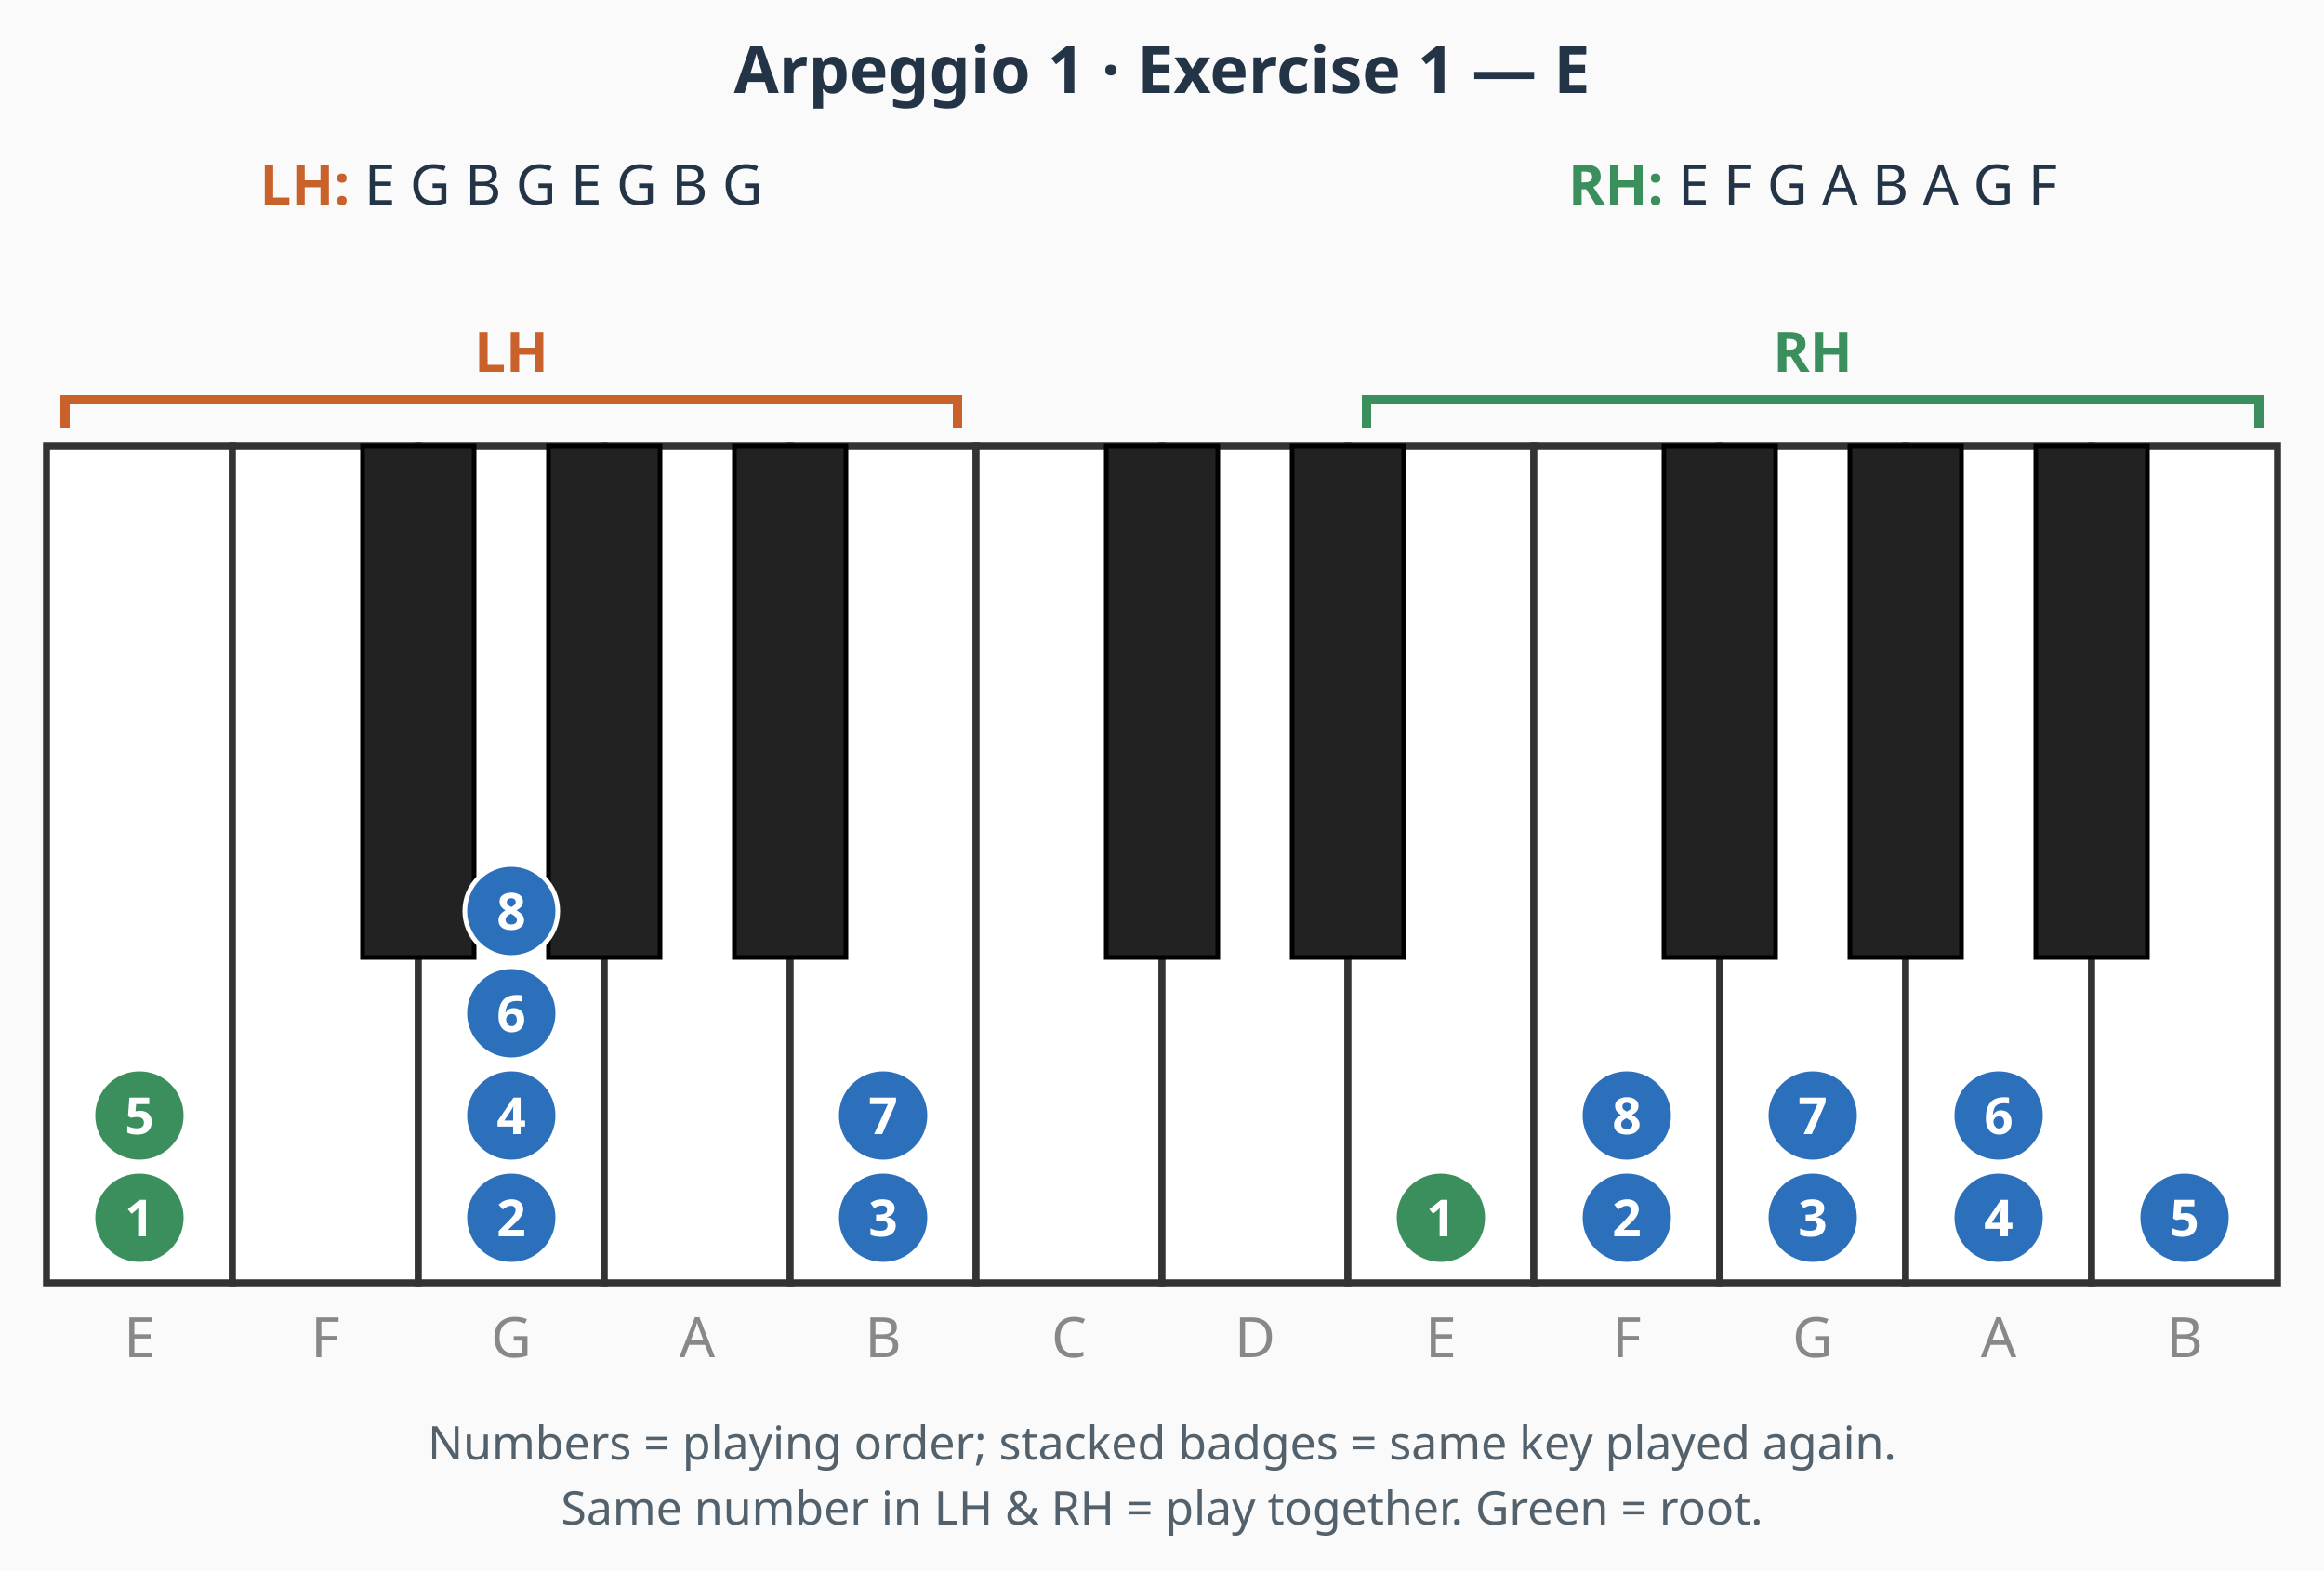
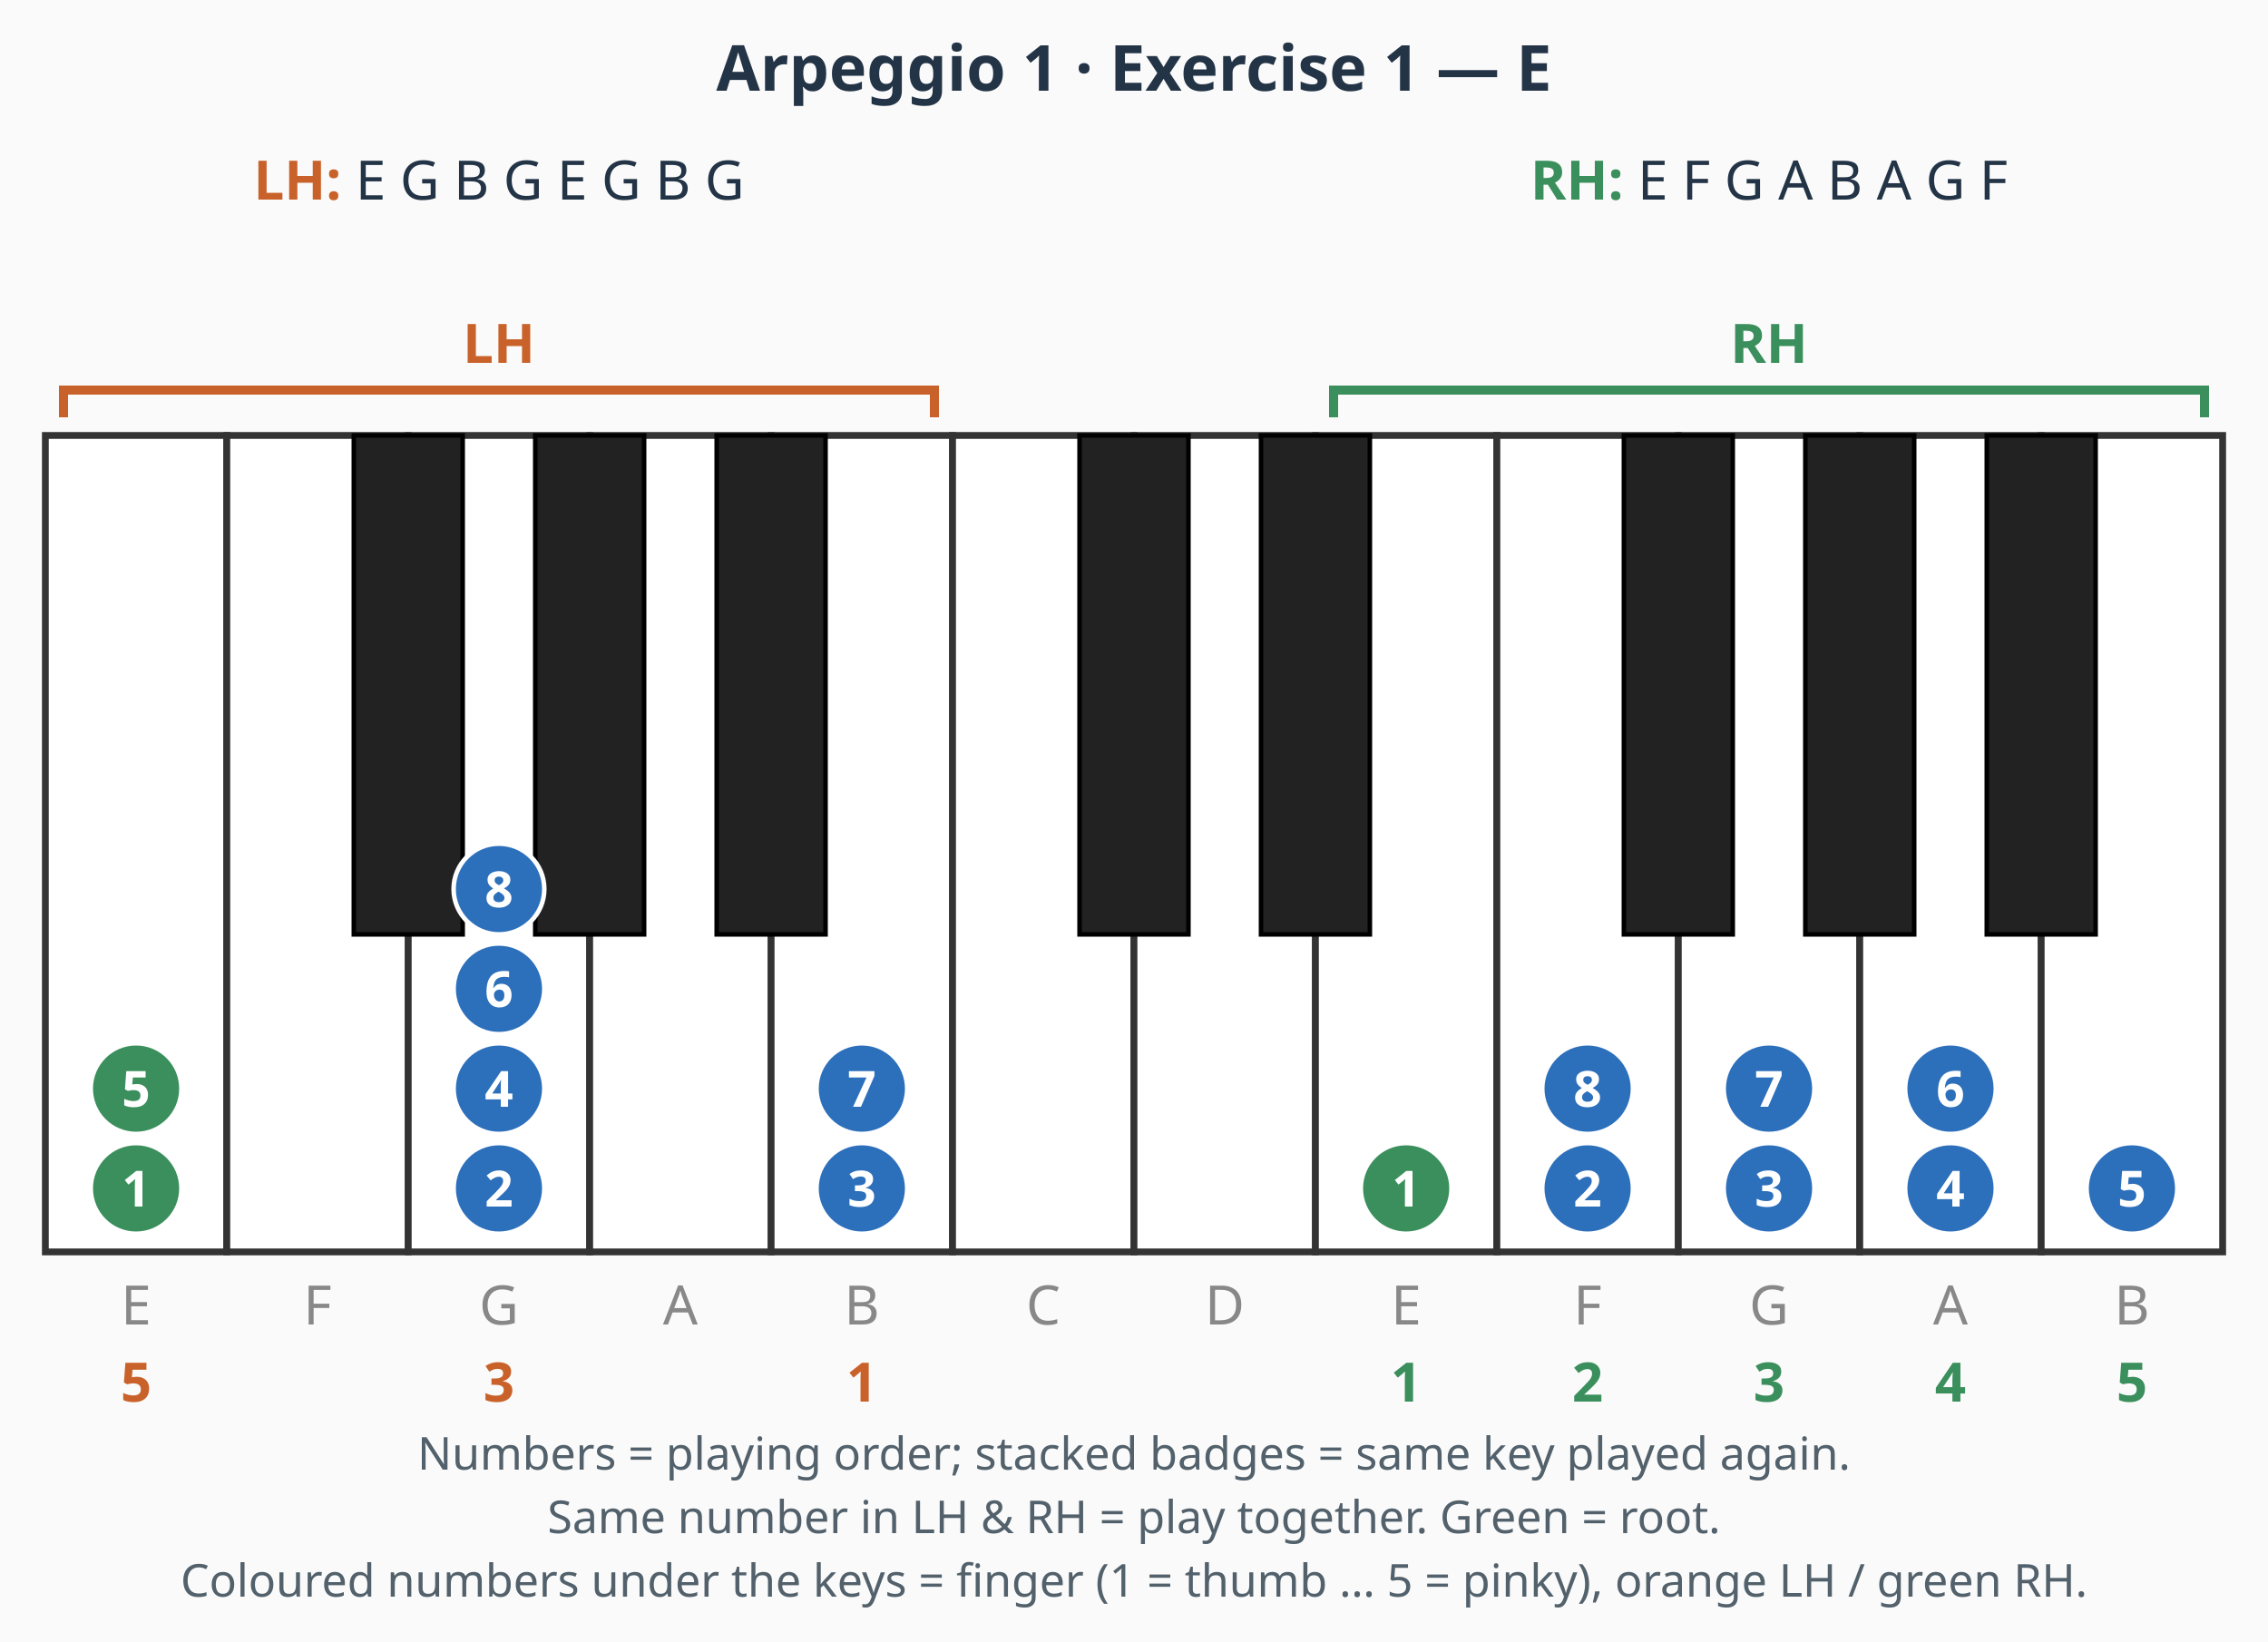
- <svg xmlns="http://www.w3.org/2000/svg" viewBox="0 0 500 338" font-family="sans-serif">
-   <rect width="500" height="338" fill="#fafafa" />
+ <svg xmlns="http://www.w3.org/2000/svg" viewBox="0 0 500 362" font-family="sans-serif">
+   <rect width="500" height="362" fill="#fafafa" />
  <text x="250" y="20" text-anchor="middle" font-size="14" font-weight="bold" fill="#243447">Arpeggio 1 · Exercise 1 — E</text>
  <text x="110" y="44" text-anchor="middle" font-size="12" fill="#243447">
    <tspan fill="#c9622a" font-weight="bold">LH:</tspan> E G B G E G B G</text>
  <text x="390" y="44" text-anchor="middle" font-size="12" fill="#243447">
    <tspan fill="#3a8f5c" font-weight="bold">RH:</tspan> E F G A B A G F</text>
  <path d="M14 92 V86 H206 V92" fill="none" stroke="#c9622a" stroke-width="2" />
  <text x="110" y="80" text-anchor="middle" font-size="12" font-weight="bold" fill="#c9622a">LH</text>
  <path d="M294 92 V86 H486 V92" fill="none" stroke="#3a8f5c" stroke-width="2" />
  <text x="390" y="80" text-anchor="middle" font-size="12" font-weight="bold" fill="#3a8f5c">RH</text>
  <g transform="translate(0,96)">
    <g stroke="#333" stroke-width="1.5">
      <rect x="10" y="0" width="40" height="180" fill="#ffffff" />
      <rect x="50" y="0" width="40" height="180" fill="#ffffff" />
      <rect x="90" y="0" width="40" height="180" fill="#ffffff" />
      <rect x="130" y="0" width="40" height="180" fill="#ffffff" />
      <rect x="170" y="0" width="40" height="180" fill="#ffffff" />
      <rect x="210" y="0" width="40" height="180" fill="#ffffff" />
      <rect x="250" y="0" width="40" height="180" fill="#ffffff" />
      <rect x="290" y="0" width="40" height="180" fill="#ffffff" />
      <rect x="330" y="0" width="40" height="180" fill="#ffffff" />
      <rect x="370" y="0" width="40" height="180" fill="#ffffff" />
      <rect x="410" y="0" width="40" height="180" fill="#ffffff" />
      <rect x="450" y="0" width="40" height="180" fill="#ffffff" />
    </g>
    <g stroke="#000" stroke-width="1" fill="#222222">
      <rect x="78" y="0" width="24" height="110" />
      <rect x="118" y="0" width="24" height="110" />
      <rect x="158" y="0" width="24" height="110" />
      <rect x="238" y="0" width="24" height="110" />
      <rect x="278" y="0" width="24" height="110" />
      <rect x="358" y="0" width="24" height="110" />
      <rect x="398" y="0" width="24" height="110" />
      <rect x="438" y="0" width="24" height="110" />
    </g>
    <g>
      <circle cx="30" cy="166" r="10" fill="#3a8f5c" stroke="#ffffff" stroke-width="1" />
      <circle cx="30" cy="144" r="10" fill="#3a8f5c" stroke="#ffffff" stroke-width="1" />
      <circle cx="110" cy="166" r="10" fill="#2c6fbb" stroke="#ffffff" stroke-width="1" />
      <circle cx="110" cy="144" r="10" fill="#2c6fbb" stroke="#ffffff" stroke-width="1" />
      <circle cx="110" cy="122" r="10" fill="#2c6fbb" stroke="#ffffff" stroke-width="1" />
      <circle cx="110" cy="100" r="10" fill="#2c6fbb" stroke="#ffffff" stroke-width="1" />
      <circle cx="190" cy="166" r="10" fill="#2c6fbb" stroke="#ffffff" stroke-width="1" />
      <circle cx="190" cy="144" r="10" fill="#2c6fbb" stroke="#ffffff" stroke-width="1" />
      <circle cx="310" cy="166" r="10" fill="#3a8f5c" stroke="#ffffff" stroke-width="1" />
      <circle cx="350" cy="166" r="10" fill="#2c6fbb" stroke="#ffffff" stroke-width="1" />
      <circle cx="350" cy="144" r="10" fill="#2c6fbb" stroke="#ffffff" stroke-width="1" />
      <circle cx="390" cy="166" r="10" fill="#2c6fbb" stroke="#ffffff" stroke-width="1" />
      <circle cx="390" cy="144" r="10" fill="#2c6fbb" stroke="#ffffff" stroke-width="1" />
      <circle cx="430" cy="166" r="10" fill="#2c6fbb" stroke="#ffffff" stroke-width="1" />
      <circle cx="430" cy="144" r="10" fill="#2c6fbb" stroke="#ffffff" stroke-width="1" />
      <circle cx="470" cy="166" r="10" fill="#2c6fbb" stroke="#ffffff" stroke-width="1" />
    </g>
    <g fill="#ffffff" font-size="11" font-weight="bold" text-anchor="middle">
      <text x="30" y="170">1</text>
      <text x="30" y="148">5</text>
      <text x="110" y="170">2</text>
      <text x="110" y="148">4</text>
      <text x="110" y="126">6</text>
      <text x="110" y="104">8</text>
      <text x="190" y="170">3</text>
      <text x="190" y="148">7</text>
      <text x="310" y="170">1</text>
      <text x="350" y="170">2</text>
      <text x="350" y="148">8</text>
      <text x="390" y="170">3</text>
      <text x="390" y="148">7</text>
      <text x="430" y="170">4</text>
      <text x="430" y="148">6</text>
      <text x="470" y="170">5</text>
    </g>
    <g fill="#888" font-size="12" text-anchor="middle">
      <text x="30" y="196">E</text>
      <text x="70" y="196">F</text>
      <text x="110" y="196">G</text>
      <text x="150" y="196">A</text>
      <text x="190" y="196">B</text>
      <text x="230" y="196">C</text>
      <text x="270" y="196">D</text>
      <text x="310" y="196">E</text>
      <text x="350" y="196">F</text>
      <text x="390" y="196">G</text>
      <text x="430" y="196">A</text>
      <text x="470" y="196">B</text>
    </g>
+     <g font-size="12" font-weight="bold" text-anchor="middle">
+       <text x="30" y="213" fill="#c9622a">5</text>
+       <text x="110" y="213" fill="#c9622a">3</text>
+       <text x="190" y="213" fill="#c9622a">1</text>
+       <text x="310" y="213" fill="#3a8f5c">1</text>
+       <text x="350" y="213" fill="#3a8f5c">2</text>
+       <text x="390" y="213" fill="#3a8f5c">3</text>
+       <text x="430" y="213" fill="#3a8f5c">4</text>
+       <text x="470" y="213" fill="#3a8f5c">5</text>
+     </g>
  </g>
-   <text x="250" y="314" text-anchor="middle" font-size="10" fill="#52616b">Numbers = playing order; stacked badges = same key played again.</text>
-   <text x="250" y="328" text-anchor="middle" font-size="10" fill="#52616b">Same number in LH &amp; RH = play together. Green = root.</text>
+   <text x="250" y="324" text-anchor="middle" font-size="10" fill="#52616b">Numbers = playing order; stacked badges = same key played again.</text>
+   <text x="250" y="338" text-anchor="middle" font-size="10" fill="#52616b">Same number in LH &amp; RH = play together. Green = root.</text>
+   <text x="250" y="352" text-anchor="middle" font-size="10" fill="#52616b">Coloured numbers under the keys = finger (1 = thumb … 5 = pinky), orange LH / green RH.</text>
</svg>
